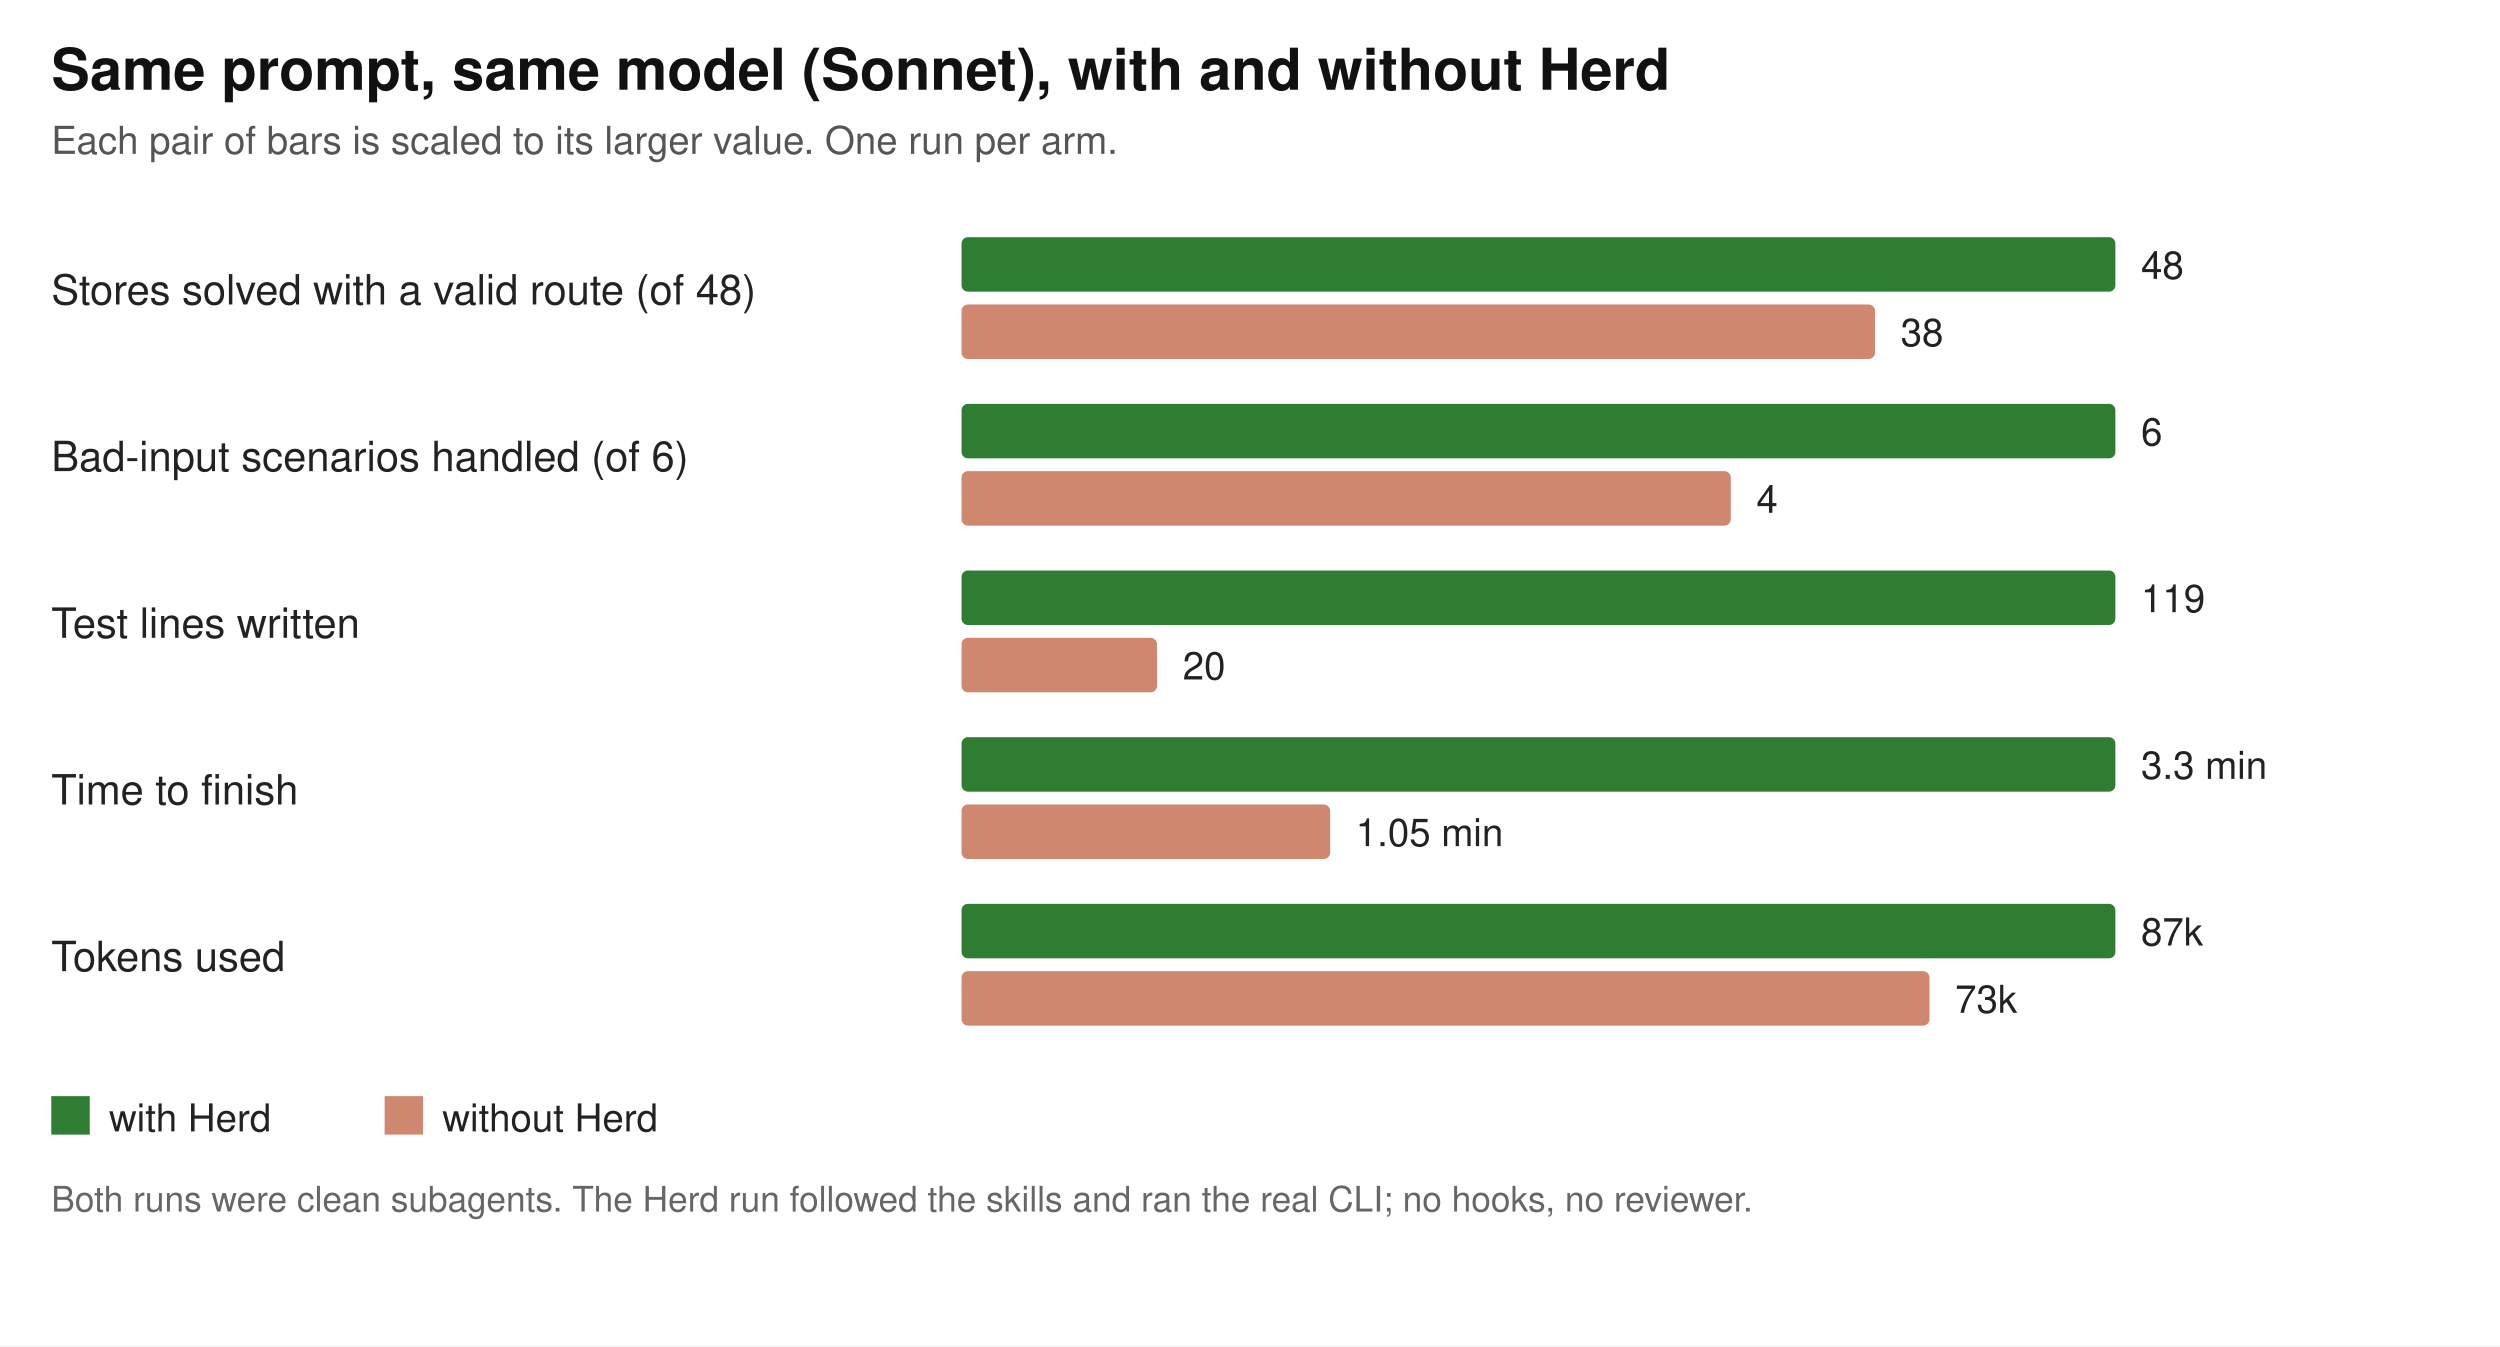
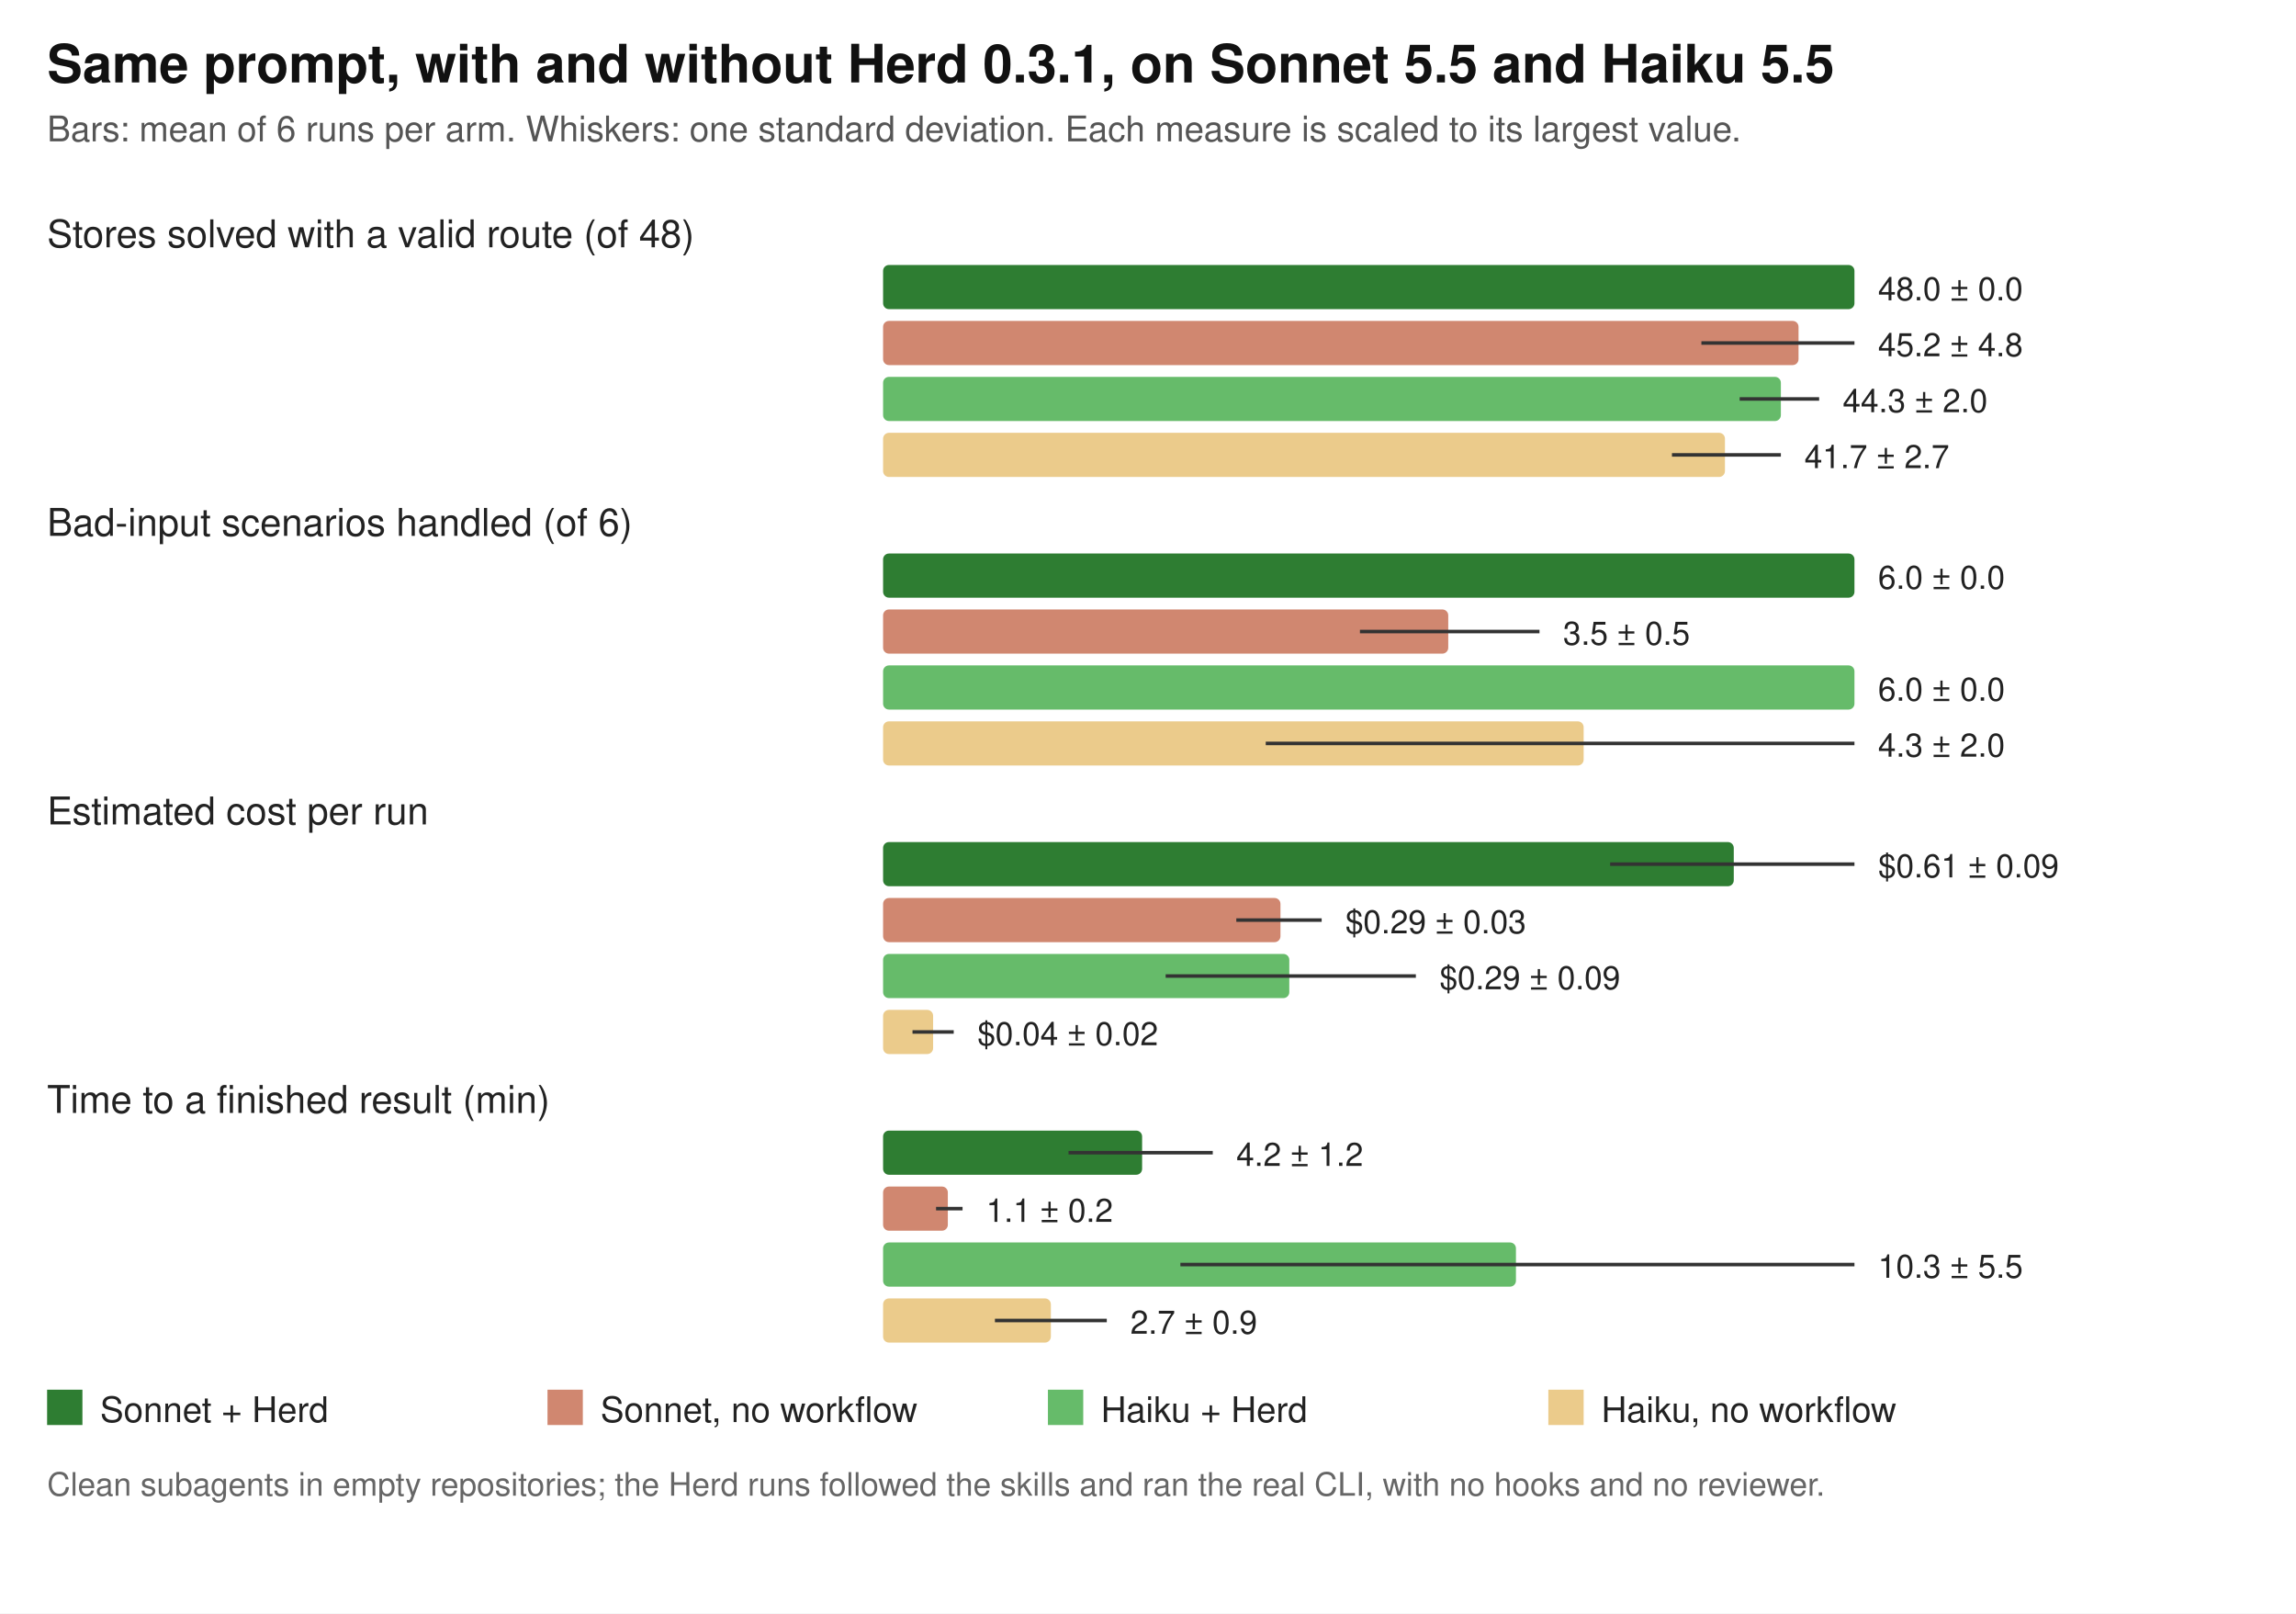
- <svg xmlns="http://www.w3.org/2000/svg" width="780" height="420" viewBox="0 0 780 420" font-family="-apple-system,Segoe UI,Helvetica,Arial,sans-serif">
+ <svg xmlns="http://www.w3.org/2000/svg" width="780" height="548" viewBox="0 0 780 548" font-family="-apple-system,Segoe UI,Helvetica,Arial,sans-serif">
  <rect width="100%" height="100%" fill="#fff" />
-   <text x="16" y="28" font-size="18" font-weight="bold" fill="#111">Same prompt, same model (Sonnet), with and without Herd</text>
-   <text x="16" y="48" font-size="12" fill="#555">Each pair of bars is scaled to its larger value. One run per arm.</text>
-   <text x="16" y="95" font-size="13" fill="#222">Stores solved with a valid route (of 48)</text>
-   <rect x="300" y="74" width="360" height="17" rx="2" fill="#2e7d32" />
-   <text x="668" y="87" font-size="12" fill="#222">48</text>
-   <rect x="300" y="95" width="285" height="17" rx="2" fill="#d08770" />
-   <text x="593" y="108" font-size="12" fill="#222">38</text>
-   <text x="16" y="147" font-size="13" fill="#222">Bad-input scenarios handled (of 6)</text>
-   <rect x="300" y="126" width="360" height="17" rx="2" fill="#2e7d32" />
-   <text x="668" y="139" font-size="12" fill="#222">6</text>
-   <rect x="300" y="147" width="240" height="17" rx="2" fill="#d08770" />
-   <text x="548" y="160" font-size="12" fill="#222">4</text>
-   <text x="16" y="199" font-size="13" fill="#222">Test lines written</text>
-   <rect x="300" y="178" width="360" height="17" rx="2" fill="#2e7d32" />
-   <text x="668" y="191" font-size="12" fill="#222">119</text>
-   <rect x="300" y="199" width="61" height="17" rx="2" fill="#d08770" />
-   <text x="369" y="212" font-size="12" fill="#222">20</text>
-   <text x="16" y="251" font-size="13" fill="#222">Time to finish</text>
-   <rect x="300" y="230" width="360" height="17" rx="2" fill="#2e7d32" />
-   <text x="668" y="243" font-size="12" fill="#222">3.3 min</text>
-   <rect x="300" y="251" width="115" height="17" rx="2" fill="#d08770" />
-   <text x="423" y="264" font-size="12" fill="#222">1.05 min</text>
-   <text x="16" y="303" font-size="13" fill="#222">Tokens used</text>
-   <rect x="300" y="282" width="360" height="17" rx="2" fill="#2e7d32" />
-   <text x="668" y="295" font-size="12" fill="#222">87k</text>
-   <rect x="300" y="303" width="302" height="17" rx="2" fill="#d08770" />
-   <text x="610" y="316" font-size="12" fill="#222">73k</text>
-   <rect x="16" y="342" width="12" height="12" fill="#2e7d32" />
-   <text x="34" y="353" font-size="12" fill="#222">with Herd</text>
-   <rect x="120" y="342" width="12" height="12" fill="#d08770" />
-   <text x="138" y="353" font-size="12" fill="#222">without Herd</text>
-   <text x="16" y="378" font-size="11" fill="#666">Both runs were clean subagents. The Herd run followed the skills and ran the real CLI; no hooks, no reviewer.</text>
+   <text x="16" y="28" font-size="18" font-weight="bold" fill="#111">Same prompt, with and without Herd 0.3.1, on Sonnet 5.5 and Haiku 5.5</text>
+   <text x="16" y="48" font-size="12" fill="#555">Bars: mean of 6 runs per arm. Whiskers: one standard deviation. Each measure is scaled to its largest value.</text>
+   <text x="16" y="84" font-size="13" fill="#222">Stores solved with a valid route (of 48)</text>
+   <rect x="300" y="90" width="330" height="15" rx="2" fill="#2e7d32" />
+   <line x1="630" x2="630" y1="97.5" y2="97.5" stroke="#333" stroke-width="1.2" />
+   <text x="638" y="102" font-size="11" fill="#222">48.0 ± 0.0</text>
+   <rect x="300" y="109" width="311" height="15" rx="2" fill="#d08770" />
+   <line x1="578" x2="630" y1="116.5" y2="116.5" stroke="#333" stroke-width="1.2" />
+   <text x="638" y="121" font-size="11" fill="#222">45.2 ± 4.8</text>
+   <rect x="300" y="128" width="305" height="15" rx="2" fill="#66bb6a" />
+   <line x1="591" x2="618" y1="135.5" y2="135.5" stroke="#333" stroke-width="1.2" />
+   <text x="626" y="140" font-size="11" fill="#222">44.3 ± 2.0</text>
+   <rect x="300" y="147" width="286" height="15" rx="2" fill="#ebcb8b" />
+   <line x1="568" x2="605" y1="154.5" y2="154.5" stroke="#333" stroke-width="1.2" />
+   <text x="613" y="159" font-size="11" fill="#222">41.7 ± 2.7</text>
+   <text x="16" y="182" font-size="13" fill="#222">Bad-input scenarios handled (of 6)</text>
+   <rect x="300" y="188" width="330" height="15" rx="2" fill="#2e7d32" />
+   <line x1="630" x2="630" y1="195.5" y2="195.5" stroke="#333" stroke-width="1.2" />
+   <text x="638" y="200" font-size="11" fill="#222">6.0 ± 0.0</text>
+   <rect x="300" y="207" width="192" height="15" rx="2" fill="#d08770" />
+   <line x1="462" x2="523" y1="214.5" y2="214.5" stroke="#333" stroke-width="1.2" />
+   <text x="531" y="219" font-size="11" fill="#222">3.5 ± 0.5</text>
+   <rect x="300" y="226" width="330" height="15" rx="2" fill="#66bb6a" />
+   <line x1="630" x2="630" y1="233.5" y2="233.5" stroke="#333" stroke-width="1.2" />
+   <text x="638" y="238" font-size="11" fill="#222">6.0 ± 0.0</text>
+   <rect x="300" y="245" width="238" height="15" rx="2" fill="#ebcb8b" />
+   <line x1="430" x2="630" y1="252.5" y2="252.5" stroke="#333" stroke-width="1.2" />
+   <text x="638" y="257" font-size="11" fill="#222">4.3 ± 2.0</text>
+   <text x="16" y="280" font-size="13" fill="#222">Estimated cost per run</text>
+   <rect x="300" y="286" width="289" height="15" rx="2" fill="#2e7d32" />
+   <line x1="547" x2="630" y1="293.5" y2="293.5" stroke="#333" stroke-width="1.2" />
+   <text x="638" y="298" font-size="11" fill="#222">$0.61 ± 0.09</text>
+   <rect x="300" y="305" width="135" height="15" rx="2" fill="#d08770" />
+   <line x1="420" x2="449" y1="312.5" y2="312.5" stroke="#333" stroke-width="1.2" />
+   <text x="457" y="317" font-size="11" fill="#222">$0.29 ± 0.03</text>
+   <rect x="300" y="324" width="138" height="15" rx="2" fill="#66bb6a" />
+   <line x1="396" x2="481" y1="331.5" y2="331.5" stroke="#333" stroke-width="1.2" />
+   <text x="489" y="336" font-size="11" fill="#222">$0.29 ± 0.09</text>
+   <rect x="300" y="343" width="17" height="15" rx="2" fill="#ebcb8b" />
+   <line x1="310" x2="324" y1="350.5" y2="350.5" stroke="#333" stroke-width="1.2" />
+   <text x="332" y="355" font-size="11" fill="#222">$0.04 ± 0.02</text>
+   <text x="16" y="378" font-size="13" fill="#222">Time to a finished result (min)</text>
+   <rect x="300" y="384" width="88" height="15" rx="2" fill="#2e7d32" />
+   <line x1="363" x2="412" y1="391.5" y2="391.5" stroke="#333" stroke-width="1.2" />
+   <text x="420" y="396" font-size="11" fill="#222">4.2 ± 1.2</text>
+   <rect x="300" y="403" width="22" height="15" rx="2" fill="#d08770" />
+   <line x1="318" x2="327" y1="410.5" y2="410.5" stroke="#333" stroke-width="1.2" />
+   <text x="335" y="415" font-size="11" fill="#222">1.1 ± 0.2</text>
+   <rect x="300" y="422" width="215" height="15" rx="2" fill="#66bb6a" />
+   <line x1="401" x2="630" y1="429.5" y2="429.5" stroke="#333" stroke-width="1.2" />
+   <text x="638" y="434" font-size="11" fill="#222">10.3 ± 5.5</text>
+   <rect x="300" y="441" width="57" height="15" rx="2" fill="#ebcb8b" />
+   <line x1="338" x2="376" y1="448.5" y2="448.5" stroke="#333" stroke-width="1.2" />
+   <text x="384" y="453" font-size="11" fill="#222">2.7 ± 0.9</text>
+   <rect x="16" y="472" width="12" height="12" fill="#2e7d32" />
+   <text x="34" y="483" font-size="12" fill="#222">Sonnet + Herd</text>
+   <rect x="186" y="472" width="12" height="12" fill="#d08770" />
+   <text x="204" y="483" font-size="12" fill="#222">Sonnet, no workflow</text>
+   <rect x="356" y="472" width="12" height="12" fill="#66bb6a" />
+   <text x="374" y="483" font-size="12" fill="#222">Haiku + Herd</text>
+   <rect x="526" y="472" width="12" height="12" fill="#ebcb8b" />
+   <text x="544" y="483" font-size="12" fill="#222">Haiku, no workflow</text>
+   <text x="16" y="508" font-size="11" fill="#666">Clean subagents in empty repositories; the Herd runs followed the skills and ran the real CLI, with no hooks and no reviewer.</text>
</svg>
